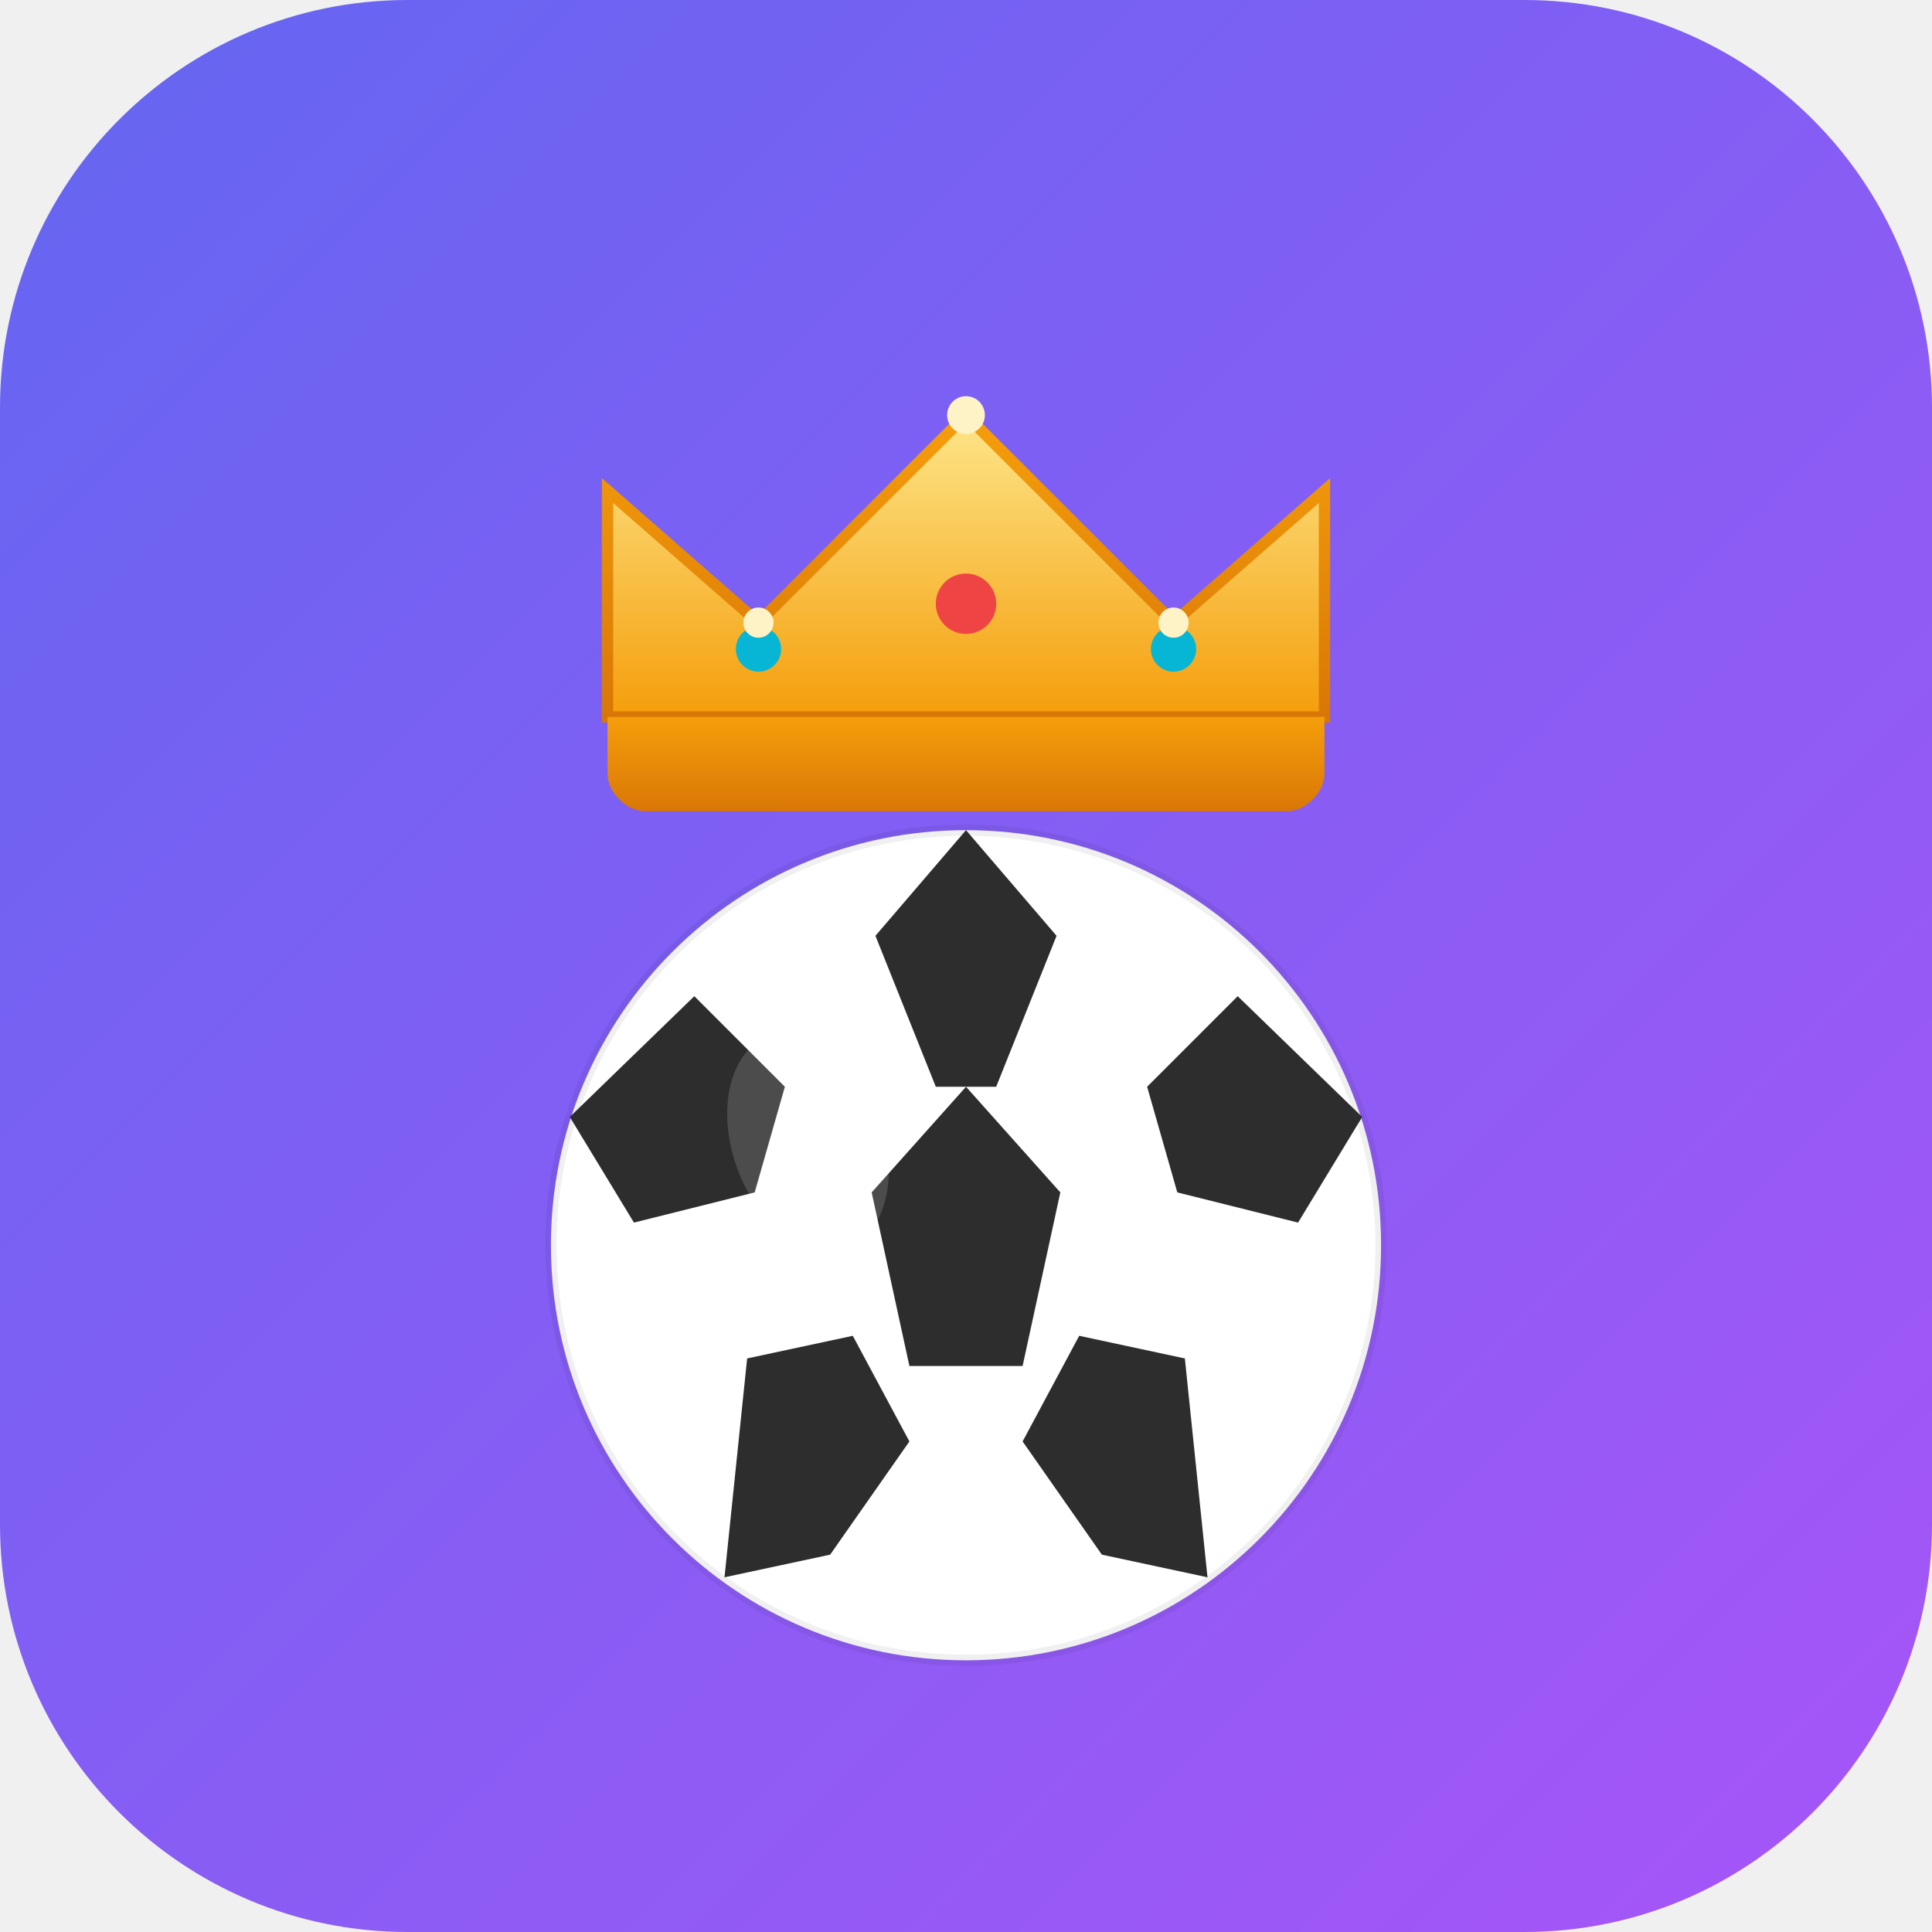
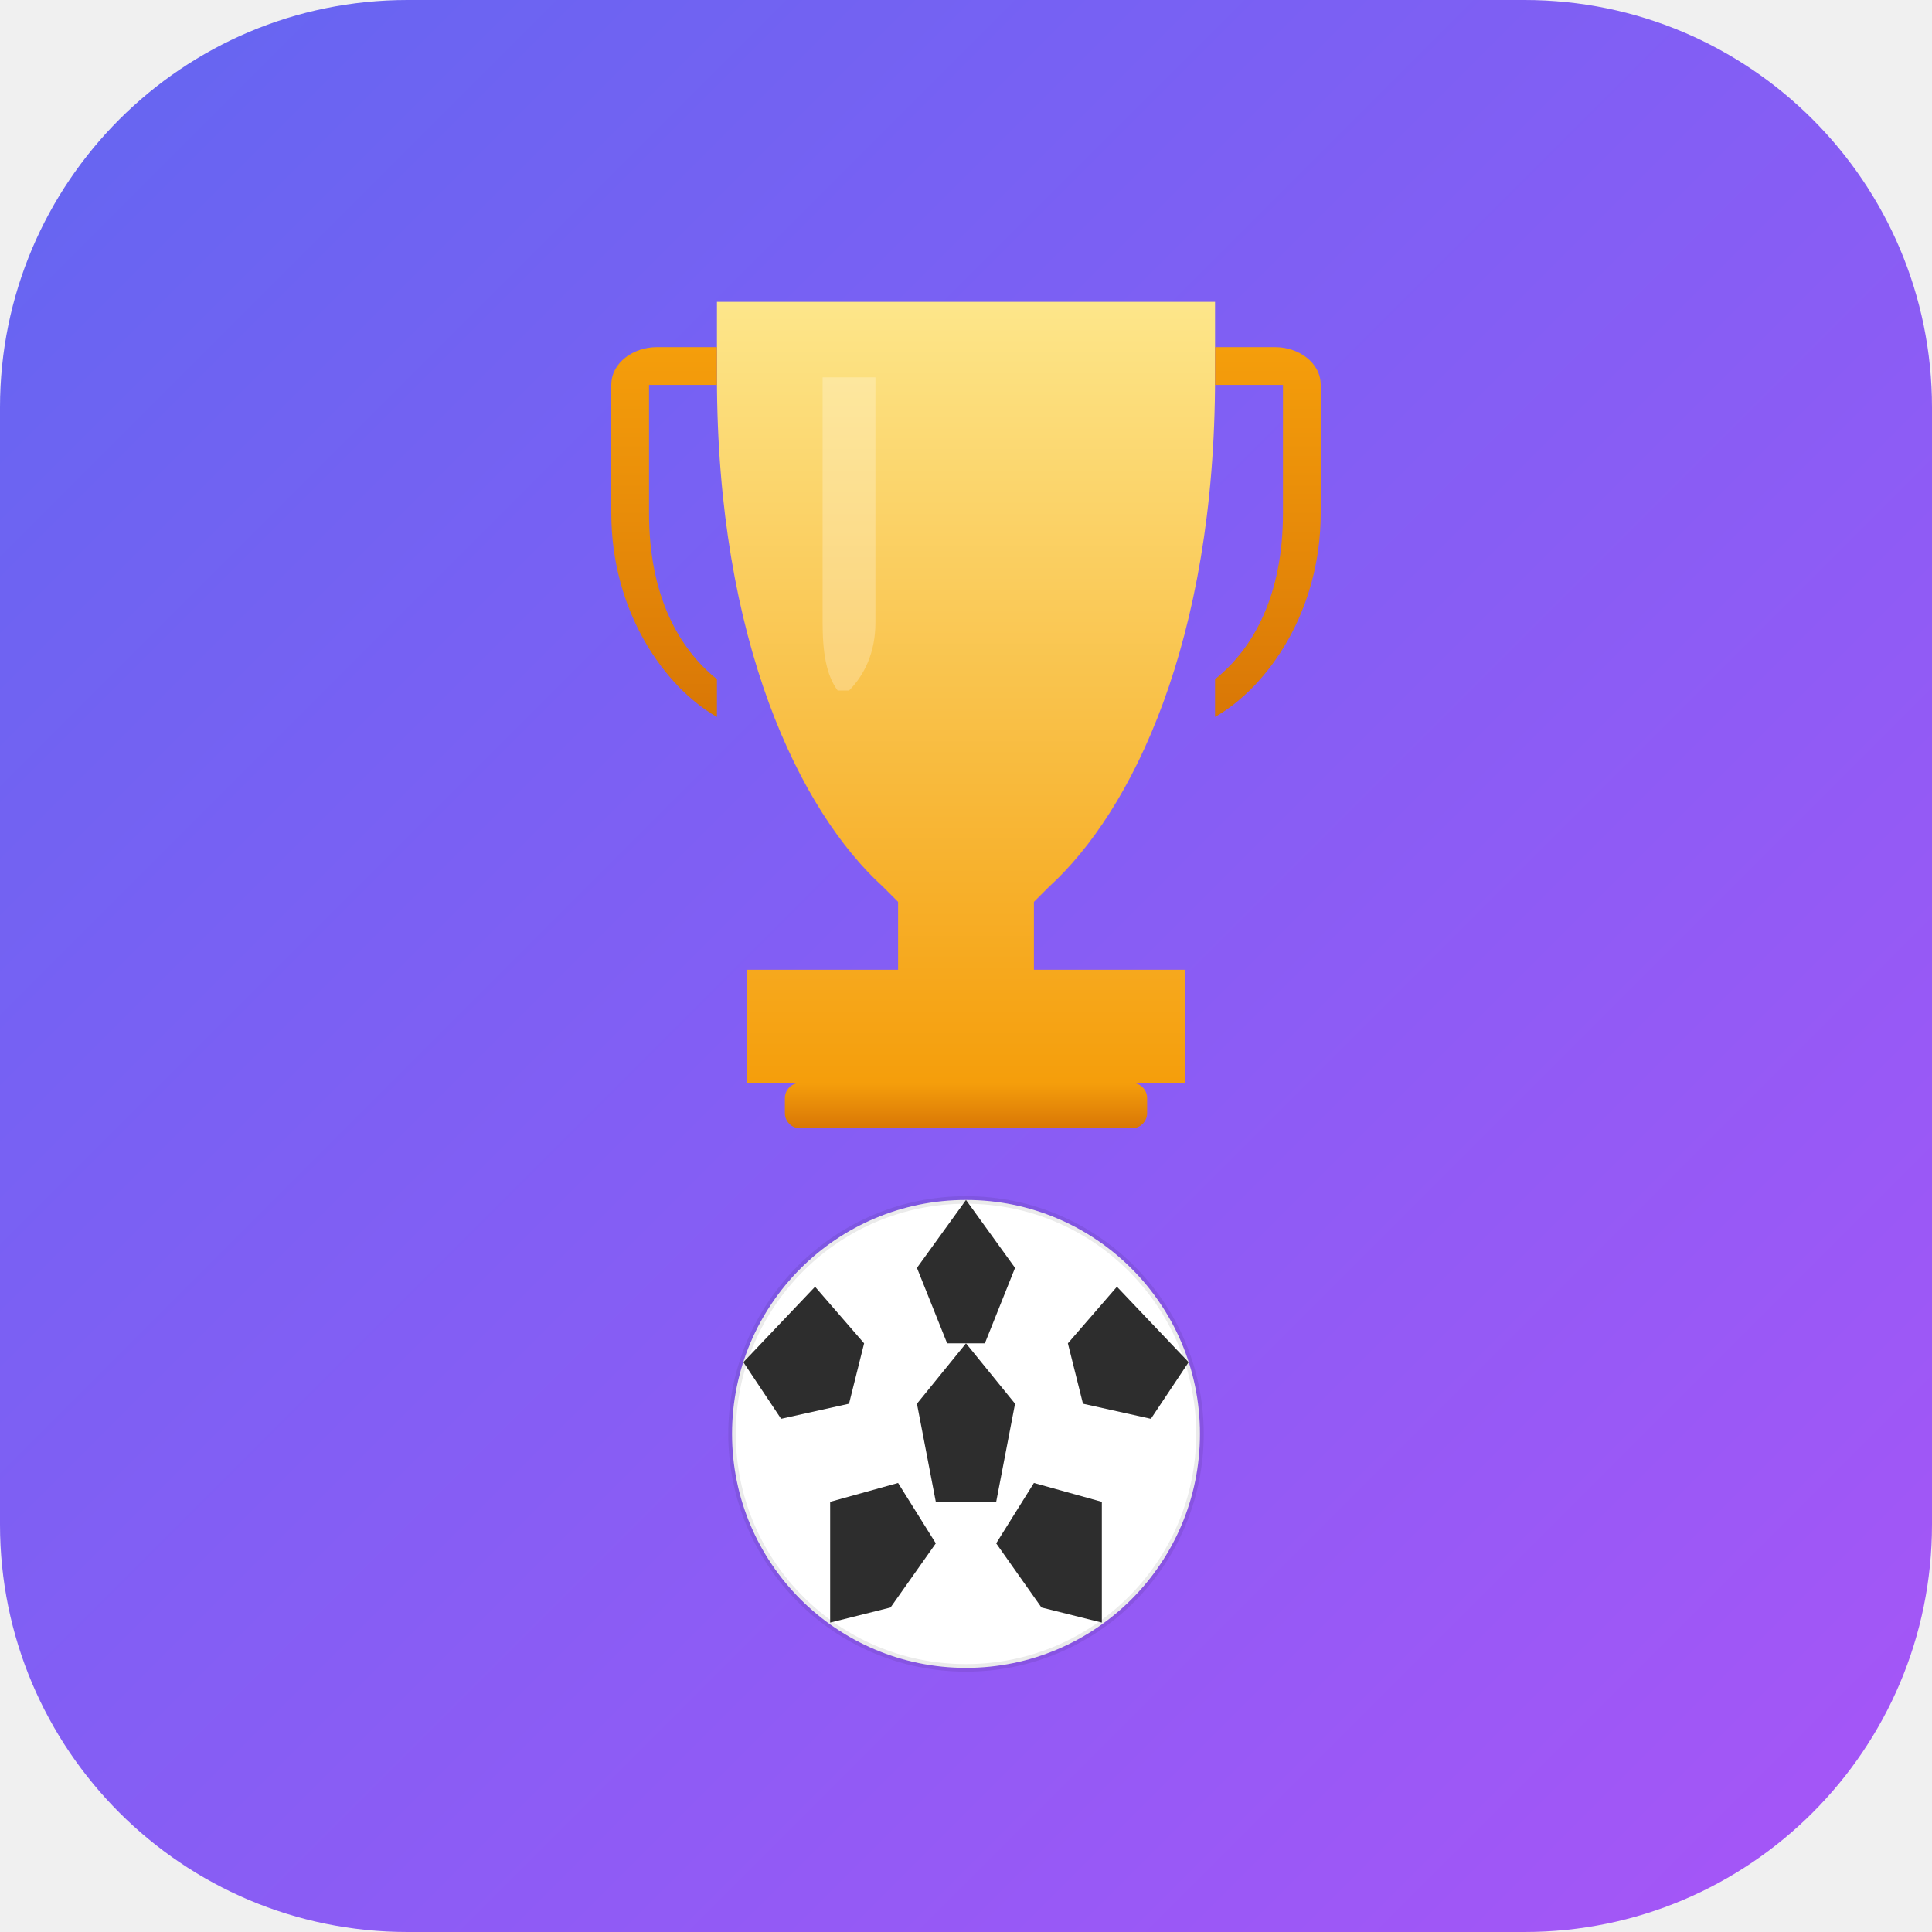
<svg xmlns="http://www.w3.org/2000/svg" viewBox="0 0 512 512">
  <defs>
    <linearGradient id="bg" x1="0" y1="0" x2="1" y2="1">
      <stop offset="0%" stop-color="#6366F1" />
      <stop offset="100%" stop-color="#A855F7" />
    </linearGradient>
    <linearGradient id="gold" x1="0" y1="0" x2="0" y2="1">
      <stop offset="0%" stop-color="#FDE68A" />
      <stop offset="100%" stop-color="#F59E0B" />
    </linearGradient>
    <linearGradient id="goldDark" x1="0" y1="0" x2="0" y2="1">
      <stop offset="0%" stop-color="#F59E0B" />
      <stop offset="100%" stop-color="#D97706" />
    </linearGradient>
  </defs>
  <rect width="512" height="512" rx="108" fill="url(#bg)" />
-   <g transform="translate(256, 130)">
-     <path d="M-95 60 L-95 0 L-55 35 L0 -20 L55 35 L95 0 L95 60Z" fill="url(#gold)" stroke="url(#goldDark)" stroke-width="3" />
-     <path d="M-95 60 L95 60 L95 75 C95 80 90 85 85 85 L-85 85 C-90 85 -95 80 -95 75Z" fill="url(#goldDark)" />
-     <circle cx="0" cy="30" r="8" fill="#EF4444" />
-     <circle cx="-55" cy="42" r="6" fill="#06B6D4" />
-     <circle cx="55" cy="42" r="6" fill="#06B6D4" />
-     <circle cx="0" cy="-20" r="5" fill="#FEF3C7" />
-     <circle cx="-55" cy="35" r="4" fill="#FEF3C7" />
-     <circle cx="55" cy="35" r="4" fill="#FEF3C7" />
-   </g>
-   <g transform="translate(256, 330)">
-     <circle cx="0" cy="0" r="110" fill="white" />
-     <circle cx="0" cy="0" r="110" fill="none" stroke="rgba(0,0,0,0.06)" stroke-width="3" />
-     <polygon points="0,-42 -25,-14 -15,32 15,32 25,-14" fill="#2d2d2d" />
-     <polygon points="0,-110 -24,-82 -8,-42 8,-42 24,-82" fill="#2d2d2d" />
-     <polygon points="-105,-34 -88,-6 -56,-14 -48,-42 -72,-66" fill="#2d2d2d" />
-     <polygon points="105,-34 88,-6 56,-14 48,-42 72,-66" fill="#2d2d2d" />
-     <polygon points="-64,88 -36,82 -15,52 -30,24 -58,30" fill="#2d2d2d" />
-     <polygon points="64,88 36,82 15,52 30,24 58,30" fill="#2d2d2d" />
-     <ellipse cx="-30" cy="-40" rx="20" ry="30" fill="rgba(255,255,255,0.15)" transform="rotate(-20)" />
+   <path d="M190 80 h132 v20 c0 70-22 115-44 135 l-4 4 v18 h40 v30 H198 v-30 h40 v-18 l-4-4 c-22-20-44-65-44-135Z" fill="url(#gold)" />
+   <path d="M190 92 h-16 c-6 0-12 4-12 10 v34 c0 26 14 46 28 54 v-10 c-10-8-18-22-18-44 v-34 h18Z" fill="url(#goldDark)" />
+   <path d="M322 92 h16 c6 0 12 4 12 10 v34 c0 26-14 46-28 54 v-10 c10-8 18-22 18-44 v-34 h-18Z" fill="url(#goldDark)" />
+   <rect x="208" y="287" width="96" height="12" rx="4" fill="url(#goldDark)" />
+   <path d="M218 100 h14 v65 c0 8-3 14-7 18 h-3 c-3-4-4-10-4-18Z" fill="rgba(255,255,255,0.25)" />
+   <g transform="translate(256, 380)">
+     <circle cx="0" cy="0" r="62" fill="white" />
+     <circle cx="0" cy="0" r="62" fill="none" stroke="rgba(0,0,0,0.08)" stroke-width="2" />
+     <polygon points="0,-24 -13,-8 -8,18 8,18 13,-8" fill="#2d2d2d" />
+     <polygon points="0,-62 -13,-44 -5,-24 5,-24 13,-44" fill="#2d2d2d" />
+     <polygon points="-59,-19 -49,-4 -31,-8 -27,-24 -40,-39" fill="#2d2d2d" />
+     <polygon points="59,-19 49,-4 31,-8 27,-24 40,-39" fill="#2d2d2d" />
+     <polygon points="-36,50 -20,46 -8,29 -18,13 -36,18" fill="#2d2d2d" />
+     <polygon points="36,50 20,46 8,29 18,13 36,18" fill="#2d2d2d" />
  </g>
</svg>
